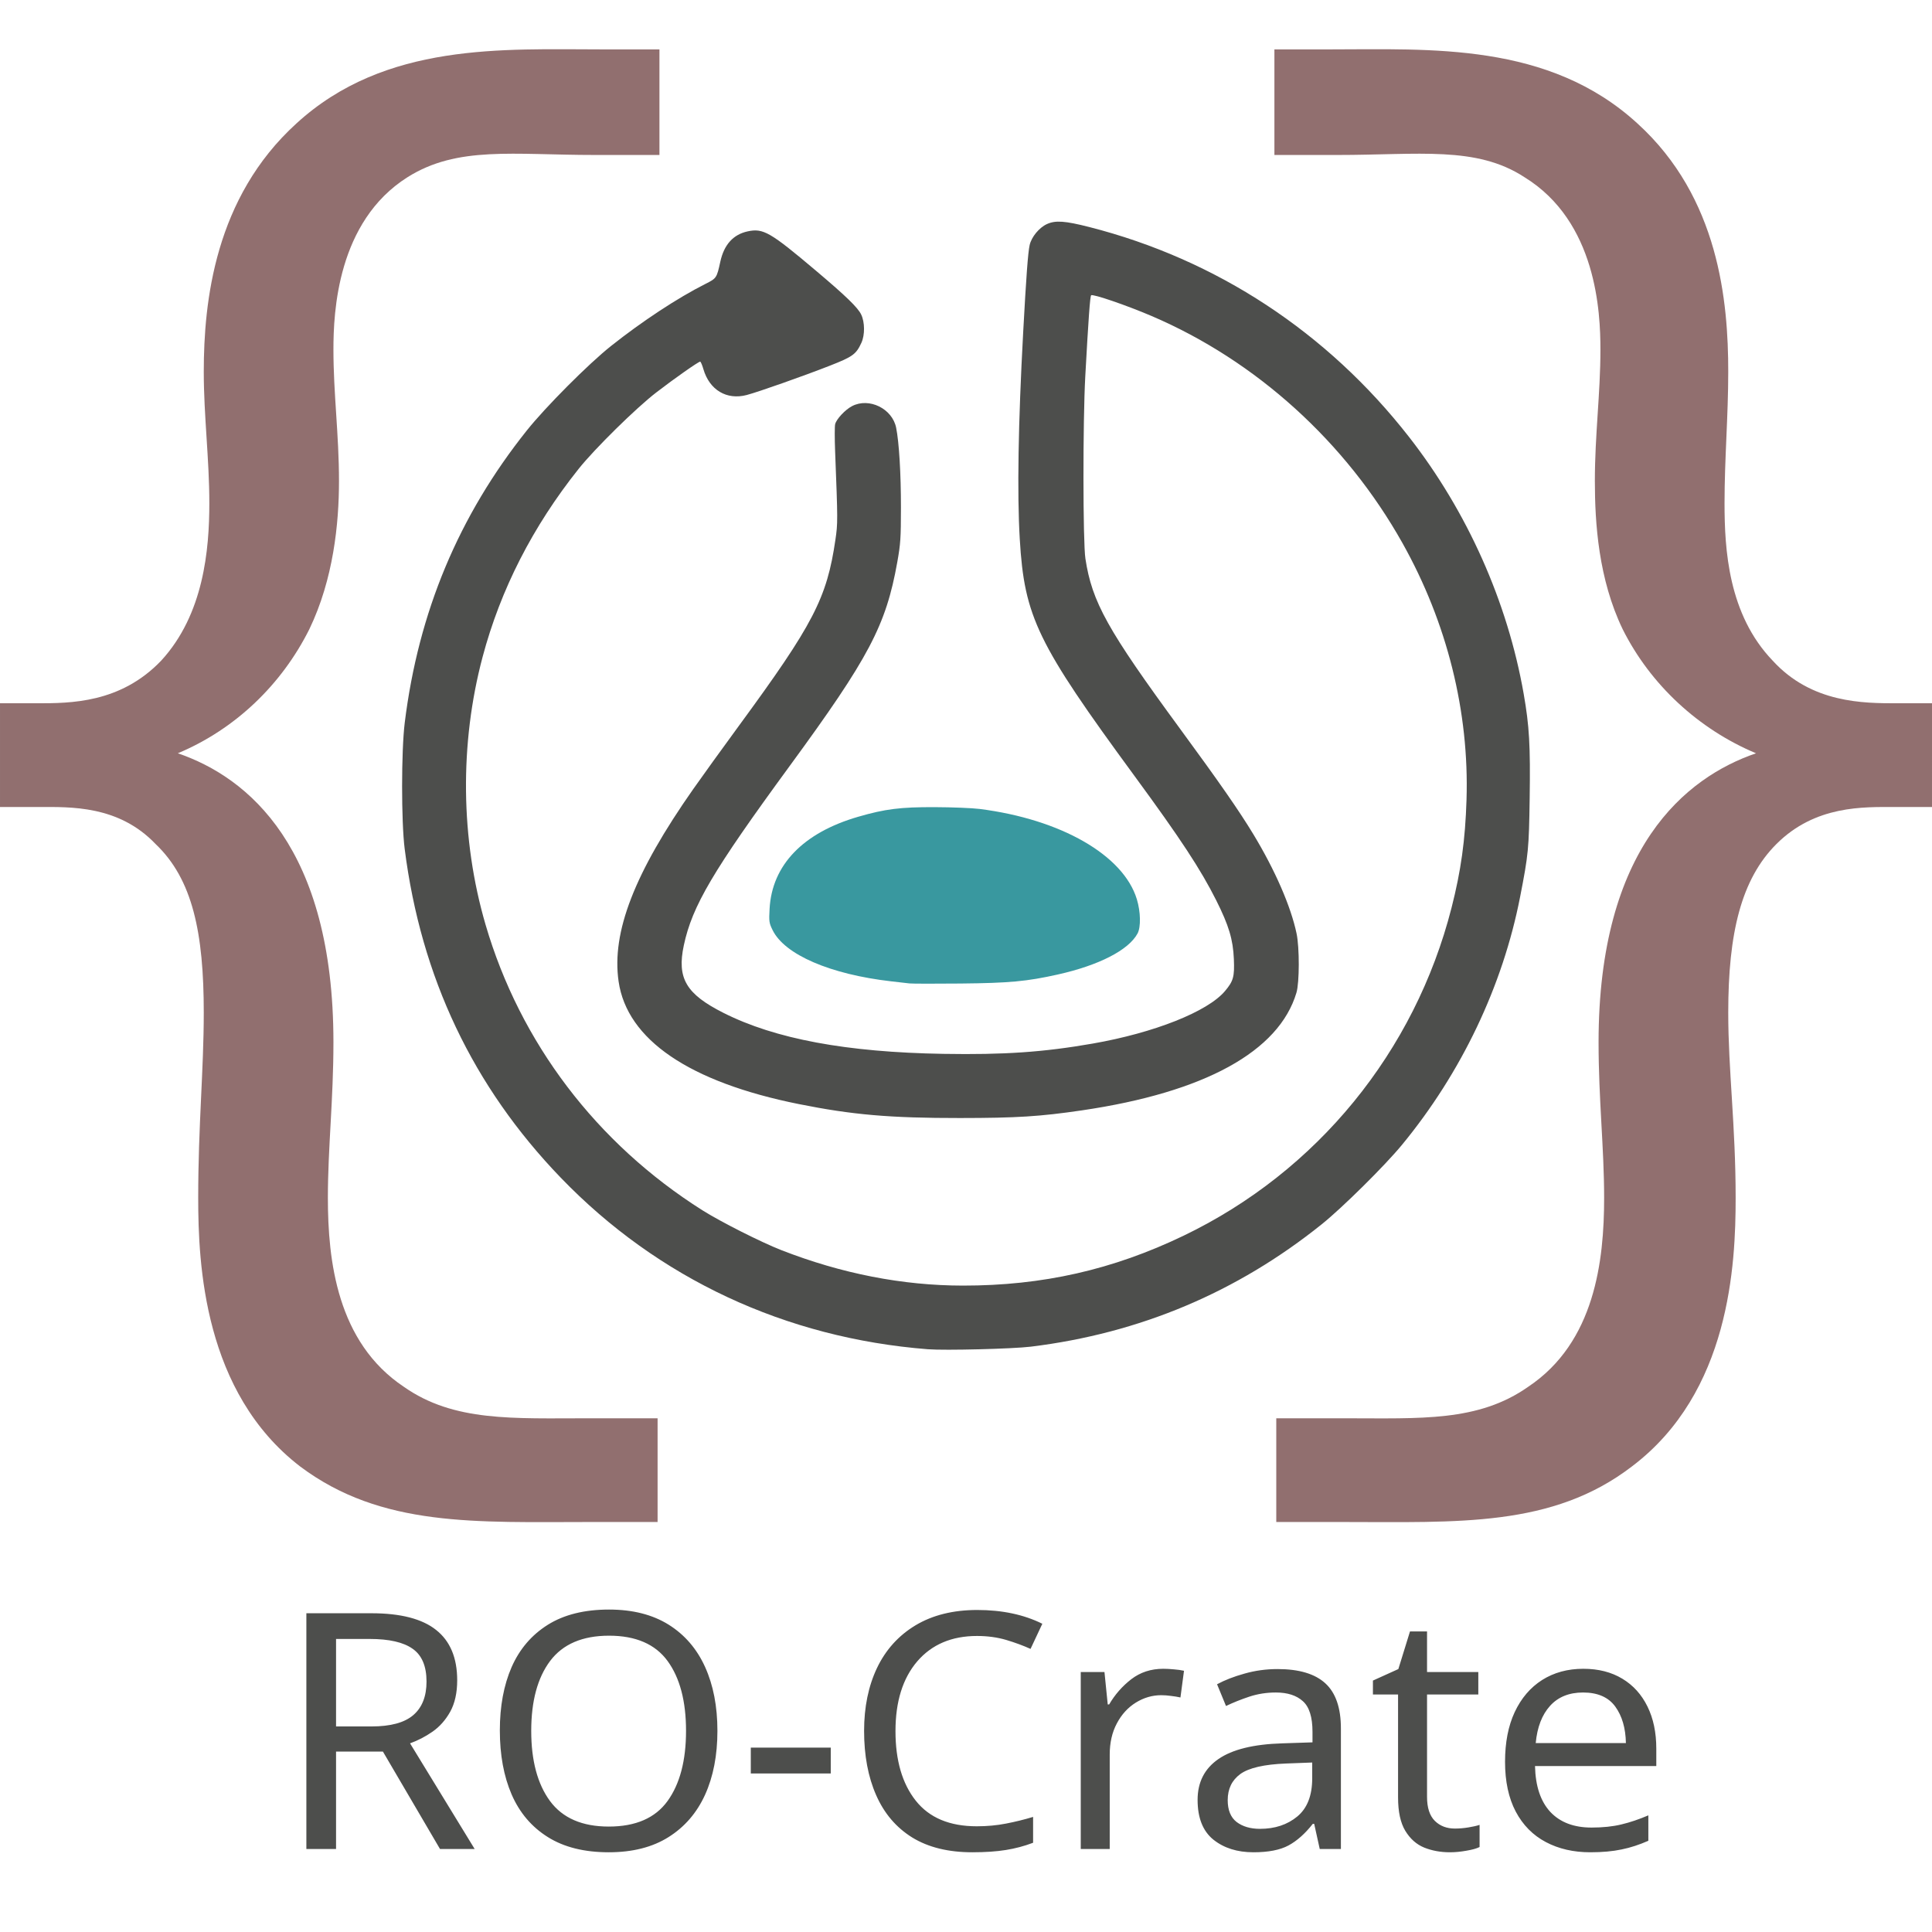
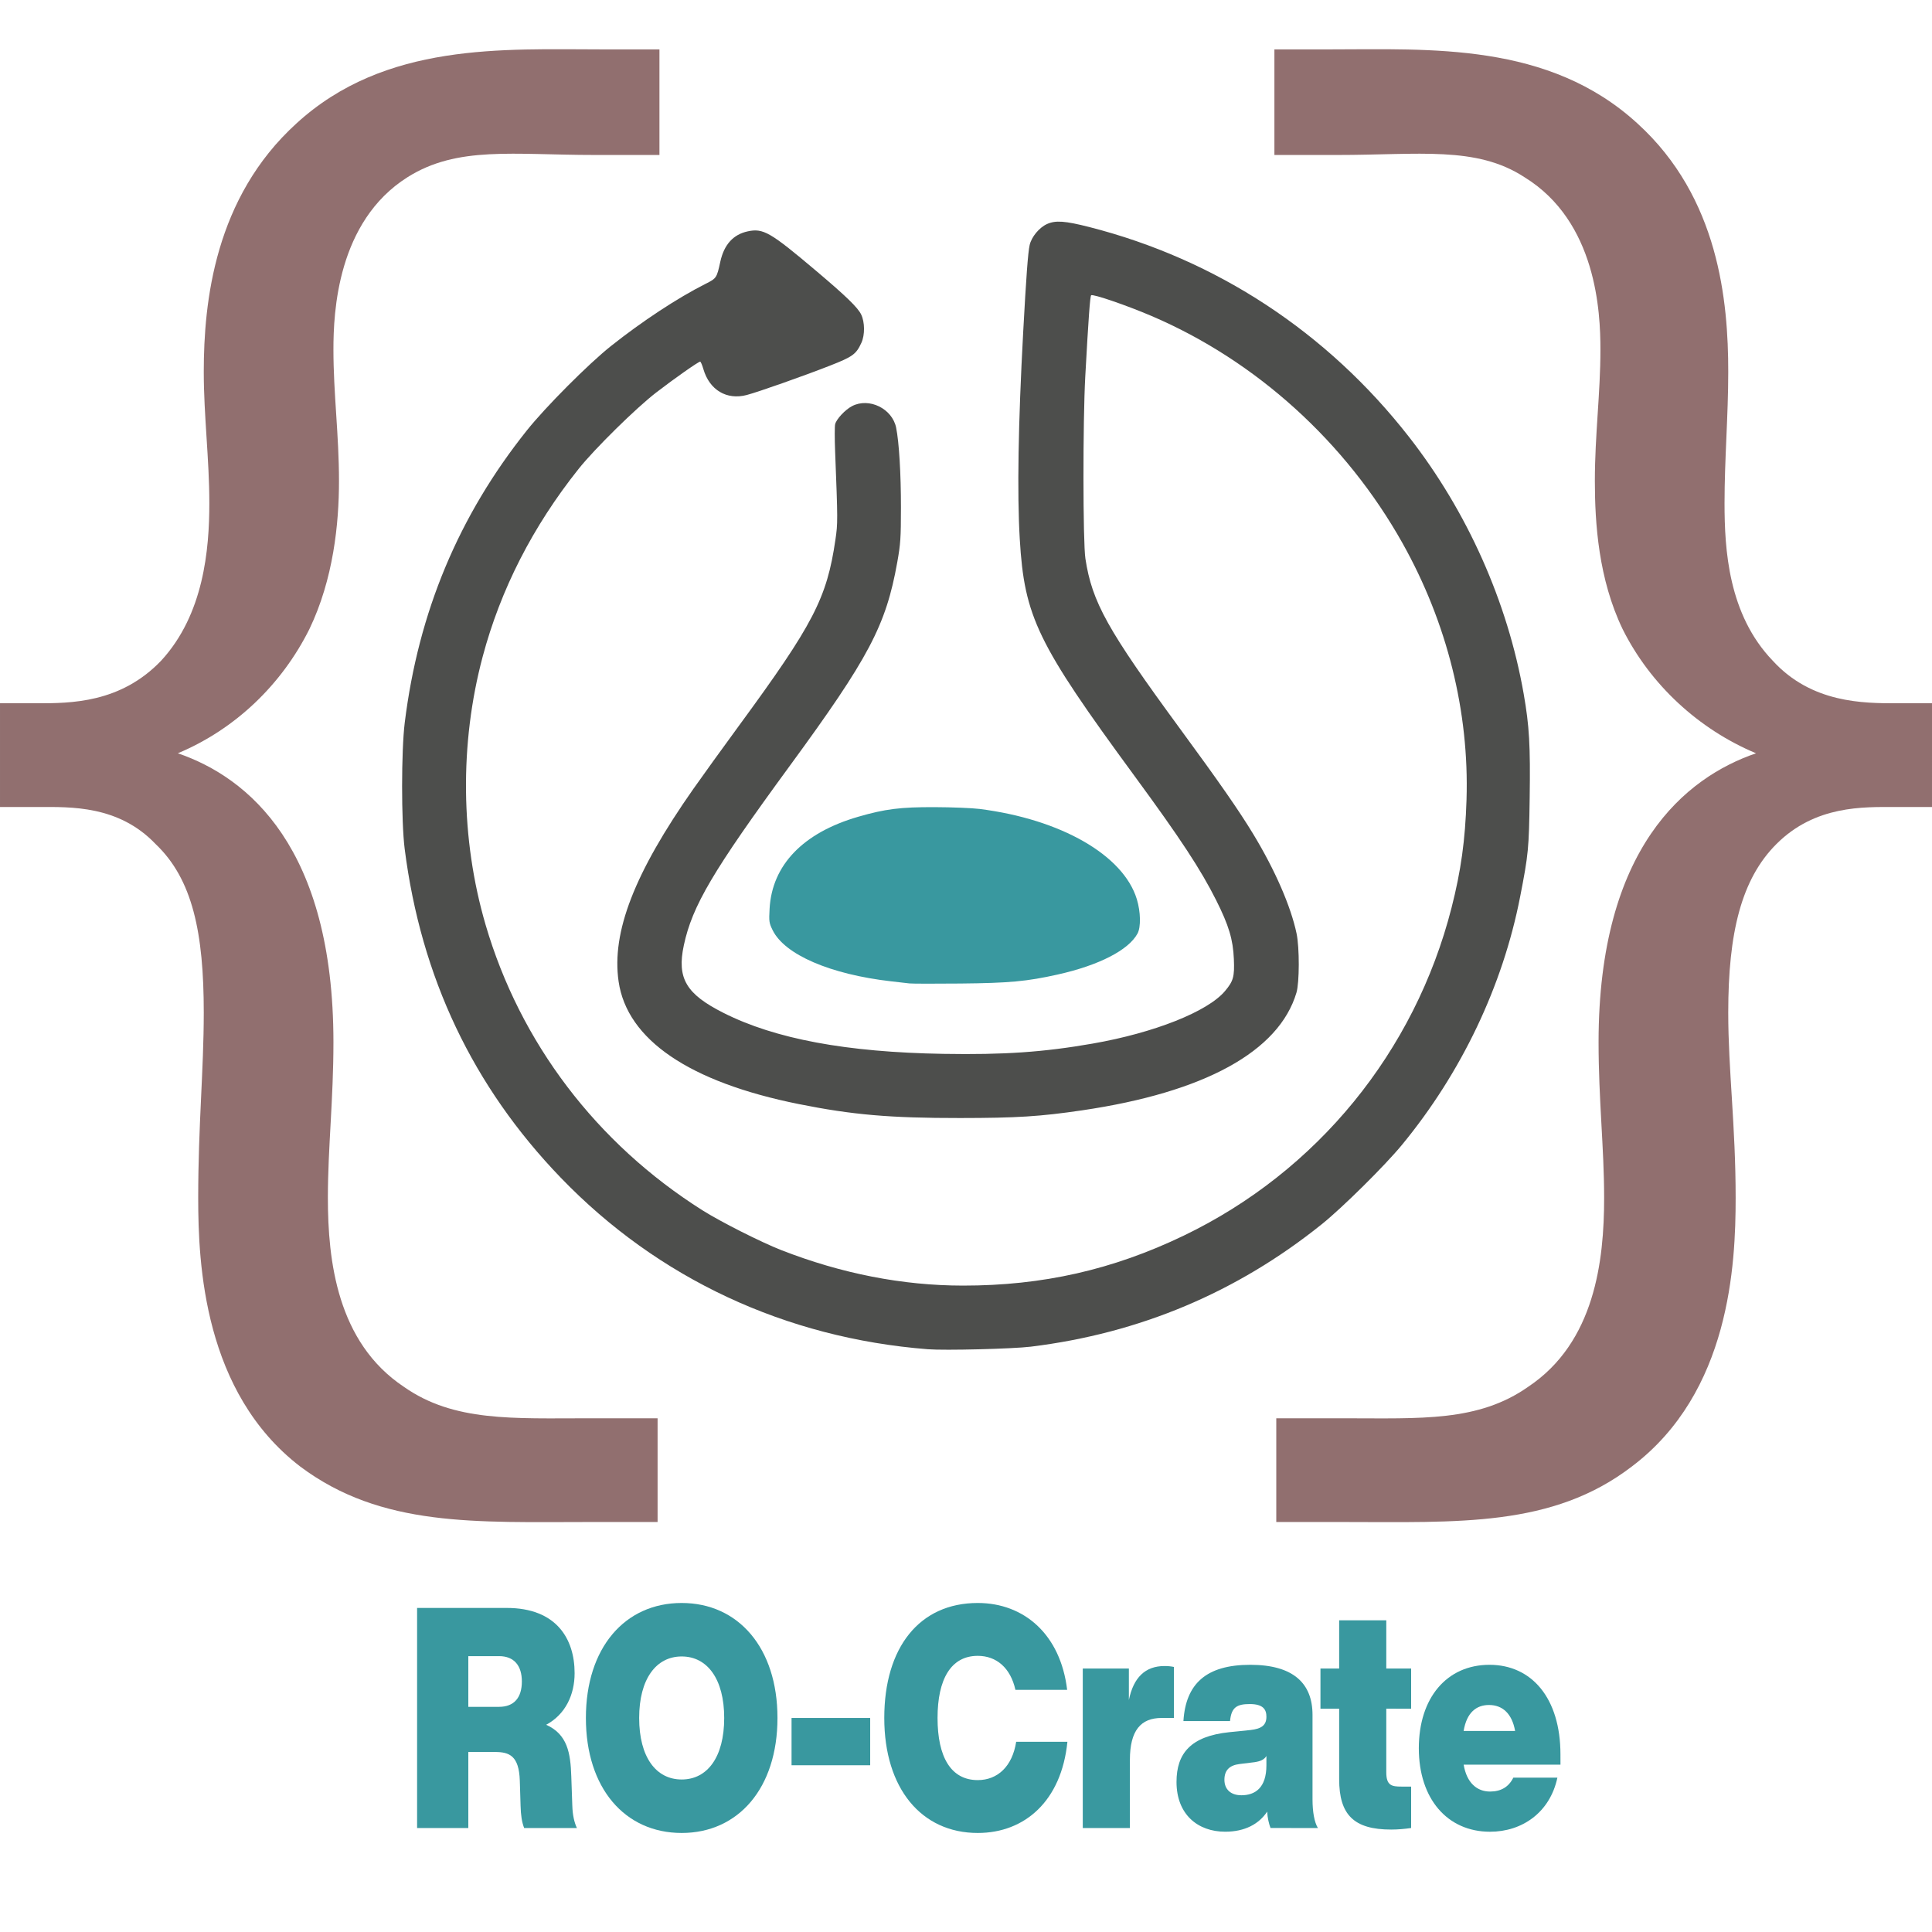
<svg xmlns="http://www.w3.org/2000/svg" id="svg4953" version="1.1" viewBox="0 0 158.75 158.75" height="600" width="600">
  <defs id="defs4947" />
  <g transform="translate(1841.816,-101.8424)" id="layer1">
-     <g id="g4597">
-       <g id="g4582" transform="matrix(0.7468702,0,0,0.7468702,-446.1264,61.40146)">
-         <text id="text4527" y="257.574" x="-1838.544" style="font-style:normal;font-variant:normal;font-weight:normal;font-stretch:normal;font-size:36.331px;line-height:1.25;font-family:'Roboto Slab';-inkscape-font-specification:'Roboto Slab, Normal';font-variant-ligatures:normal;font-variant-caps:normal;font-variant-numeric:normal;font-feature-settings:normal;text-align:start;letter-spacing:0px;word-spacing:0px;writing-mode:lr-tb;text-anchor:start;fill:#4d4e4c;fill-opacity:1;stroke:none;stroke-width:0.189" xml:space="preserve">
-           <tspan style="font-style:normal;font-variant:normal;font-weight:normal;font-stretch:normal;font-size:36.331px;font-family:'Roboto Slab';-inkscape-font-specification:'Roboto Slab, Normal';font-variant-ligatures:normal;font-variant-caps:normal;font-variant-numeric:normal;font-feature-settings:normal;text-align:start;writing-mode:lr-tb;text-anchor:start;fill:#4d4e4c;fill-opacity:1;stroke-width:0.189" y="257.574" x="-1838.544" id="tspan4525">RO-Crate</tspan>
-         </text>
-         <text id="text4527-5" y="257.574" x="-1838.544" style="font-style:normal;font-variant:normal;font-weight:normal;font-stretch:normal;font-size:36.331px;line-height:1.25;font-family:'Roboto Slab';-inkscape-font-specification:'Roboto Slab, Normal';font-variant-ligatures:normal;font-variant-caps:normal;font-variant-numeric:normal;font-feature-settings:normal;text-align:start;letter-spacing:0px;word-spacing:0px;writing-mode:lr-tb;text-anchor:start;opacity:0;fill:#4d4e4c;fill-opacity:1;stroke:none;stroke-width:0.189" xml:space="preserve">
-           <tspan style="font-style:normal;font-variant:normal;font-weight:normal;font-stretch:normal;font-size:36.331px;font-family:'Roboto Slab';-inkscape-font-specification:'Roboto Slab, Normal';font-variant-ligatures:normal;font-variant-caps:normal;font-variant-numeric:normal;font-feature-settings:normal;text-align:start;writing-mode:lr-tb;text-anchor:start;fill:#4d4e4c;fill-opacity:1;stroke-width:0.189" y="257.574" x="-1838.544" id="tspan4525-2">RO-Crate</tspan>
-         </text>
-       </g>
+     <g id="g1724">
      <g id="g4576">
        <g id="g4934" transform="matrix(0.158615,0,0,-0.158615,-1925.711,333.0723)">
          <path id="path285-1-0" d="m 1009.586,758.846 c -73.771,5.793 -139.83,36.656 -190.133,88.831 -45.556,47.252 -72.443,103.883 -80.892,170.383 -1.795,14.126 -1.776,50.752 0.033,65.372 7.092,57.3 27.914,107.119 63.297,151.444 9.707,12.16 31.931,34.453 43.539,43.673 16.198,12.866 34.577,24.953 48.949,32.19 5.748,2.895 5.847,3.043 7.699,11.516 1.927,8.82 6.694,14.091 14.198,15.7 8.045,1.726 11.652,-0.361 35.559,-20.569 15.431,-13.044 21.459,-18.889 23.211,-22.51 1.909,-3.943 1.97,-10.576 0.134,-14.604 -2.723,-5.972 -4.468,-7.245 -16.29,-11.879 -13.692,-5.367 -37.131,-13.634 -43.146,-15.217 -10.38,-2.732 -19.298,2.604 -22.446,13.432 -0.617,2.123 -1.364,3.859 -1.659,3.859 -0.914,0 -13.351,-8.732 -22.742,-15.967 -10.516,-8.101 -31.939,-29.189 -40.239,-39.61 -23.772,-29.845 -40.407,-62.412 -49.71,-97.32 -12.002,-45.038 -11.464,-94.399 1.512,-138.778 17.882,-61.152 57.52,-113.349 112.37,-147.972 9.469,-5.977 30.438,-16.566 40.851,-20.63 31.229,-12.185 62.787,-18.35 94.063,-18.375 41.26,-0.032 77.626,8.196 114.389,25.881 69.046,33.215 119.671,95.192 138.744,169.857 4.897,19.172 7.095,35.014 7.758,55.929 1.447,45.605 -10.054,91.73 -33.143,132.922 -29.391,52.435 -75.838,94.507 -129.894,117.657 -13.026,5.578 -30.63,11.612 -31.425,10.77 -0.564,-0.598 -1.38,-11.881 -3.035,-41.991 -1.286,-23.401 -1.241,-85.838 0.068,-94.426 3.437,-22.54 11.394,-36.839 49.113,-88.252 20.421,-27.835 30.609,-42.5 37.924,-54.59 11.242,-18.581 19.398,-37.318 22.348,-51.344 1.552,-7.378 1.518,-25.362 -0.058,-30.669 -9.046,-30.46 -47.607,-51.625 -111.05,-60.952 -21.779,-3.202 -33.759,-3.957 -63.193,-3.983 -36.253,-0.032 -55.792,1.658 -83.53,7.224 -56.693,11.376 -88.993,33.345 -93.376,63.51 -3.715,25.566 8.169,56.201 38.675,99.69 4.612,6.574 15.2,21.249 23.53,32.611 38.74,52.838 45.682,66.213 50.114,96.561 1.253,8.577 1.249,9.706 -0.159,45.841 -0.258,6.636 -0.251,12.936 0.016,14.001 0.669,2.664 5.19,7.498 8.752,9.357 8.832,4.609 20.861,-1.287 22.85,-11.2 1.523,-7.59 2.494,-23.743 2.482,-41.292 -0.011,-15.923 -0.21,-18.904 -1.894,-28.328 -5.871,-32.851 -14.624,-49.429 -55.802,-105.684 -39.772,-54.335 -50.418,-72.377 -54.782,-92.839 -3.636,-17.051 1.152,-25.201 20.555,-34.986 26.782,-13.507 63.701,-20.386 113.914,-21.225 31.478,-0.526 51.771,0.87 77.283,5.317 31.941,5.567 59.623,16.553 68.605,27.227 4.351,5.171 4.973,7.417 4.588,16.588 -0.424,10.124 -2.613,17.403 -9.152,30.43 -8.037,16.013 -18.513,31.956 -42.32,64.403 -50.403,68.696 -57.039,82.389 -59.433,122.652 -1.407,23.667 -0.813,59.811 1.764,107.238 1.573,28.951 2.491,41.315 3.354,45.151 0.943,4.19 4.939,9.034 8.96,10.861 4.438,2.016 9.356,1.67 21.953,-1.544 65.905,-16.814 123.328,-54.52 165.64,-108.765 30.161,-38.667 51.014,-85.394 59.372,-133.045 2.923,-16.665 3.504,-26.767 3.105,-54.002 -0.386,-26.343 -0.658,-29.157 -4.953,-51.175 -9.012,-46.201 -30.401,-91.087 -61.248,-128.53 -8.829,-10.717 -30.854,-32.515 -41.463,-41.035 -43.991,-35.328 -94.331,-56.521 -150.718,-63.452 -9.36,-1.151 -44.548,-2.033 -53.387,-1.339 z" style="fill:#4d4e4c;stroke-width:0.726" />
          <path style="fill:#39989f;stroke-width:0.968" d="m 1341.822,-1190.148 c -23.665,-0.08 -34.216,1.246 -52.815,6.633 -38.067,11.025 -59.556,33.331 -61.221,63.547 -0.486,8.828 -0.352,9.781 2.082,14.756 8.293,16.95 39.786,30.549 81.93,35.379 5.06,0.58 10.727,1.229 12.592,1.441 1.864,0.213 17.77,0.245 35.348,0.072 33.565,-0.329 45.722,-1.456 67.053,-6.217 28.491,-6.359 48.958,-16.869 55.133,-28.311 2.395,-4.436 2.188,-14.947 -0.463,-23.676 -9.257,-30.476 -52.405,-55.252 -108.648,-62.385 -5.06,-0.642 -19.005,-1.2 -30.99,-1.24 z" transform="matrix(0.75,0,0,-0.75,6.75977,147.0605)" id="path287-8-3" />
        </g>
        <g transform="matrix(0.4496173,0,0,0.4496173,-1441.054,107.8185)" id="text13" style="font-style:normal;font-weight:normal;font-size:70.525px;line-height:1.25;font-family:sans-serif;letter-spacing:0px;word-spacing:0px;fill:#916f6f;fill-opacity:1;stroke:none;stroke-width:1.763" aria-label="{">
          <path id="path3720" style="font-style:normal;font-variant:normal;font-weight:normal;font-stretch:normal;font-size:338.522px;font-family:Inconsolata;-inkscape-font-specification:Inconsolata;fill:#916f6f;stroke-width:1.763" d="m -891.34,115.233 v 18.957 h 7.109 c 5.755,0 14.556,-0.339 21.327,6.77 6.77,6.432 8.802,16.249 8.802,30.805 0,10.494 -1.016,20.65 -1.016,33.852 0,12.187 1.016,35.545 18.619,49.086 14.895,11.171 32.16,10.156 53.148,10.156 h 12.187 v -18.957 h -12.525 c -13.879,0 -24.712,0.677 -33.852,-5.755 -12.187,-8.125 -13.879,-23.019 -13.879,-34.529 0,-9.14 1.016,-17.942 1.016,-28.436 0,-35.545 -15.572,-48.409 -28.436,-52.809 10.494,-4.401 18.957,-12.525 24.035,-22.681 4.401,-9.14 5.416,-19.296 5.416,-27.082 0,-8.463 -1.016,-15.911 -1.016,-24.035 0,-6.77 0.677,-23.358 13.541,-31.483 9.14,-5.755 19.296,-4.062 34.191,-4.062 h 11.848 V -4.265 h -10.494 c -17.942,0 -39.607,-1.354 -55.856,13.541 -14.895,13.541 -16.926,32.498 -16.926,45.362 0,8.125 1.016,15.911 1.016,24.035 0,8.463 -1.016,20.311 -8.802,28.774 -7.447,7.786 -16.588,7.786 -22.681,7.786 z" />
        </g>
        <g transform="matrix(0.4496173,0,0,0.4496173,-1441.054,107.8185)" id="text13-3" style="font-style:normal;font-weight:normal;font-size:70.525px;line-height:1.25;font-family:sans-serif;letter-spacing:0px;word-spacing:0px;fill:#916f6f;fill-opacity:1;stroke:none;stroke-width:1.763" aria-label="}">
          <path id="path3723" style="font-style:normal;font-variant:normal;font-weight:normal;font-stretch:normal;font-size:338.522px;font-family:Inconsolata;-inkscape-font-specification:Inconsolata;fill:#916f6f;stroke-width:1.763" d="m -538.262,115.233 h -6.432 c -6.093,0 -15.572,0 -22.681,-7.786 -8.125,-8.463 -8.802,-20.311 -8.802,-28.774 0,-8.125 0.677,-15.911 0.677,-24.035 0,-12.864 -1.693,-31.821 -16.588,-45.362 -16.249,-14.895 -37.914,-13.541 -56.195,-13.541 h -10.156 V 15.031 h 11.51 c 14.895,0 25.389,-1.693 34.191,4.062 13.202,8.125 13.879,24.712 13.879,31.483 0,8.125 -1.016,15.572 -1.016,24.035 0,7.786 0.677,17.942 5.078,27.082 5.078,10.156 13.879,18.28 24.374,22.681 -12.864,4.401 -28.774,17.265 -28.774,52.809 0,10.494 1.016,19.296 1.016,28.436 0,11.51 -1.693,26.405 -13.879,34.529 -9.14,6.432 -19.634,5.755 -33.514,5.755 h -12.525 v 18.957 h 12.187 c 20.988,0 38.253,1.016 52.809,-10.156 17.942,-13.541 18.957,-36.899 18.957,-49.086 0,-13.202 -1.354,-23.358 -1.354,-33.852 0,-14.556 2.37,-24.374 8.802,-30.805 7.109,-7.109 15.911,-6.77 21.665,-6.77 h 6.77 z" />
        </g>
      </g>
+       <g id="g1052" transform="translate(-41.65474,59.05888)" style="fill:#39989f;fill-opacity:1">
+         <g id="text838-7-1-2" style="font-style:normal;font-variant:normal;font-weight:900;font-stretch:normal;font-size:9.634px;line-height:1.25;font-family:'Helvetica Now Display';-inkscape-font-specification:'Helvetica Now Display, Heavy';font-variant-ligatures:normal;font-variant-caps:normal;font-variant-numeric:normal;font-feature-settings:normal;text-align:start;letter-spacing:0px;word-spacing:0px;writing-mode:lr-tb;text-anchor:start;opacity:1;fill:#39989f;fill-opacity:1;stroke:none;stroke-width:0.241" transform="scale(0.910261,1.098586)" aria-label="  RO-Crate">
+           <path id="path1023" style="font-style:normal;font-variant:normal;font-weight:900;font-stretch:normal;font-size:23.121px;font-family:'Helvetica Now Display';-inkscape-font-specification:'Helvetica Now Display, Heavy';font-variant-ligatures:normal;font-variant-caps:normal;font-variant-numeric:normal;font-feature-settings:normal;text-align:start;writing-mode:lr-tb;text-anchor:start;fill:#39989f;fill-opacity:1;stroke-width:0.241" d="m -1925.97,174.006 -0.092,-2.196 c -0.069,-1.757 -0.347,-3.144 -2.266,-3.861 1.757,-0.786 2.566,-2.266 2.566,-3.861 0,-2.566 -1.642,-4.878 -6.127,-4.878 h -8.092 v 16.462 h 4.624 v -5.688 h 2.405 c 1.295,0 2.173,0.277 2.243,2.15 l 0.069,1.873 c 0.023,0.717 0.116,1.225 0.324,1.665 h 4.763 c -0.231,-0.393 -0.393,-0.971 -0.416,-1.665 z m -9.387,-7.399 v -3.792 h 2.775 c 1.364,0 2.058,0.717 2.058,1.896 0,1.202 -0.694,1.896 -2.058,1.896 z" />
+           <path id="path1025" style="font-style:normal;font-variant:normal;font-weight:900;font-stretch:normal;font-size:23.121px;font-family:'Helvetica Now Display';-inkscape-font-specification:'Helvetica Now Display, Heavy';font-variant-ligatures:normal;font-variant-caps:normal;font-variant-numeric:normal;font-feature-settings:normal;text-align:start;writing-mode:lr-tb;text-anchor:start;fill:#39989f;fill-opacity:1;stroke-width:0.241" d="m -1916.097,176.041 c 5.11,0 8.647,-3.352 8.647,-8.601 0,-5.248 -3.538,-8.601 -8.647,-8.601 -5.133,0 -8.647,3.352 -8.647,8.601 0,5.248 3.514,8.601 8.647,8.601 z m 0,-4 c -2.312,0 -3.838,-1.665 -3.838,-4.601 0,-2.913 1.526,-4.601 3.838,-4.601 2.312,0 3.838,1.688 3.838,4.601 0,2.936 -1.526,4.601 -3.838,4.601 z" />
+           <path id="path1027" style="font-style:normal;font-variant:normal;font-weight:900;font-stretch:normal;font-size:23.121px;font-family:'Helvetica Now Display';-inkscape-font-specification:'Helvetica Now Display, Heavy';font-variant-ligatures:normal;font-variant-caps:normal;font-variant-numeric:normal;font-feature-settings:normal;text-align:start;writing-mode:lr-tb;text-anchor:start;fill:#39989f;fill-opacity:1;stroke-width:0.241" d="m -1906.179,170.977 h 7.098 v -3.537 h -7.098 z" />
+           <path id="path1029" style="font-style:normal;font-variant:normal;font-weight:900;font-stretch:normal;font-size:23.121px;font-family:'Helvetica Now Display';-inkscape-font-specification:'Helvetica Now Display, Heavy';font-variant-ligatures:normal;font-variant-caps:normal;font-variant-numeric:normal;font-feature-settings:normal;text-align:start;writing-mode:lr-tb;text-anchor:start;fill:#39989f;fill-opacity:1;stroke-width:0.241" d="m -1889.37,176.041 c 4.254,0 7.56,-2.405 8.092,-6.821 h -4.624 c -0.347,1.85 -1.688,2.867 -3.468,2.867 -2.428,0 -3.63,-1.734 -3.63,-4.647 0,-2.89 1.202,-4.647 3.63,-4.647 1.688,0 2.959,0.902 3.399,2.543 h 4.67 c -0.601,-4.162 -3.907,-6.497 -8.069,-6.497 -5.271,0 -8.439,3.329 -8.439,8.601 0,5.271 3.353,8.601 8.439,8.601 z" />
+           <path id="path1031" style="font-style:normal;font-variant:normal;font-weight:900;font-stretch:normal;font-size:23.121px;font-family:'Helvetica Now Display';-inkscape-font-specification:'Helvetica Now Display, Heavy';font-variant-ligatures:normal;font-variant-caps:normal;font-variant-numeric:normal;font-feature-settings:normal;text-align:start;writing-mode:lr-tb;text-anchor:start;fill:#39989f;fill-opacity:1;stroke-width:0.241" d="m -1872.515,163.555 c -1.734,0 -2.798,0.855 -3.214,2.543 v -2.358 h -4.162 v 11.93 h 4.254 v -5.087 c 0,-2.22 0.994,-3.144 2.867,-3.144 h 1.11 v -3.815 c -0.254,-0.046 -0.532,-0.069 -0.855,-0.069 z" />
+           <path id="path1033" style="font-style:normal;font-variant:normal;font-weight:900;font-stretch:normal;font-size:23.121px;font-family:'Helvetica Now Display';-inkscape-font-specification:'Helvetica Now Display, Heavy';font-variant-ligatures:normal;font-variant-caps:normal;font-variant-numeric:normal;font-feature-settings:normal;text-align:start;writing-mode:lr-tb;text-anchor:start;fill:#39989f;fill-opacity:1;stroke-width:0.241" d="m -1858.666,175.671 c -0.324,-0.439 -0.486,-1.225 -0.486,-2.15 v -6.312 c 0,-2.358 -1.734,-3.746 -5.618,-3.746 -4,0 -5.826,1.433 -6.035,4.208 h 4.208 c 0.116,-1.017 0.601,-1.272 1.78,-1.272 1.225,0 1.503,0.416 1.503,0.948 0,0.647 -0.462,0.902 -1.433,0.994 l -1.919,0.162 c -3.491,0.301 -4.763,1.595 -4.763,3.722 0,2.428 1.919,3.722 4.393,3.722 1.78,0 3.052,-0.578 3.792,-1.503 0.023,0.462 0.162,0.925 0.301,1.225 z m -6.913,-2.451 c -0.948,0 -1.526,-0.439 -1.526,-1.156 0,-0.717 0.463,-1.087 1.364,-1.179 l 1.364,-0.139 c 0.532,-0.069 0.855,-0.185 1.063,-0.462 v 0.694 c 0,1.688 -1.017,2.243 -2.266,2.243 z" />
+           <path id="path1035" style="font-style:normal;font-variant:normal;font-weight:900;font-stretch:normal;font-size:23.121px;font-family:'Helvetica Now Display';-inkscape-font-specification:'Helvetica Now Display, Heavy';font-variant-ligatures:normal;font-variant-caps:normal;font-variant-numeric:normal;font-feature-settings:normal;text-align:start;writing-mode:lr-tb;text-anchor:start;fill:#39989f;fill-opacity:1;stroke-width:0.241" d="m -1850.25,166.746 v -3.006 h -2.243 v -3.607 h -4.254 v 3.607 h -1.688 v 3.006 h 1.688 v 5.271 c 0,2.659 1.318,3.769 4.694,3.769 0.601,0 1.225,-0.046 1.803,-0.116 v -3.098 h -0.879 c -0.856,0 -1.364,-0.069 -1.364,-1.064 v -4.763 z" />
+           <path id="path1037" style="font-style:normal;font-variant:normal;font-weight:900;font-stretch:normal;font-size:23.121px;font-family:'Helvetica Now Display';-inkscape-font-specification:'Helvetica Now Display, Heavy';font-variant-ligatures:normal;font-variant-caps:normal;font-variant-numeric:normal;font-feature-settings:normal;text-align:start;writing-mode:lr-tb;text-anchor:start;fill:#39989f;fill-opacity:1;stroke-width:0.241" d="m -1836.771,170.168 c 0,-4.231 -2.613,-6.705 -6.404,-6.705 -3.861,0 -6.381,2.474 -6.381,6.243 0,3.769 2.566,6.243 6.428,6.243 2.89,0 5.41,-1.433 6.081,-4.046 h -3.977 c -0.416,0.694 -1.11,1.04 -2.104,1.04 -1.179,0 -2.104,-0.647 -2.381,-2.011 h 8.74 z m -6.451,-3.699 c 1.225,0 2.081,0.647 2.358,1.942 h -4.647 c 0.277,-1.387 1.156,-1.942 2.289,-1.942 z" />
+         </g>
+         <text transform="scale(0.910261,1.098586)" id="text838-7-1" y="146.77" x="-1941.137" style="font-style:normal;font-variant:normal;font-weight:900;font-stretch:normal;font-size:9.634px;line-height:1.25;font-family:'Helvetica Now Display';-inkscape-font-specification:'Helvetica Now Display, Heavy';font-variant-ligatures:normal;font-variant-caps:normal;font-variant-numeric:normal;font-feature-settings:normal;text-align:start;letter-spacing:0px;word-spacing:0px;writing-mode:lr-tb;text-anchor:start;opacity:0;fill:#39989f;fill-opacity:1;stroke:none;stroke-width:0.241" xml:space="preserve">
+           <tspan style="font-style:normal;font-variant:normal;font-weight:900;font-stretch:normal;font-size:23.121px;font-family:'Helvetica Now Display';-inkscape-font-specification:'Helvetica Now Display, Heavy';font-variant-ligatures:normal;font-variant-caps:normal;font-variant-numeric:normal;font-feature-settings:normal;text-align:start;writing-mode:lr-tb;text-anchor:start;fill:#39989f;fill-opacity:1;stroke-width:0.241" y="146.77" x="-1941.137" id="tspan836-4-9"> </tspan>
+           <tspan id="tspan840-1-6" style="font-style:normal;font-variant:normal;font-weight:900;font-stretch:normal;font-size:23.121px;font-family:'Helvetica Now Display';-inkscape-font-specification:'Helvetica Now Display, Heavy';font-variant-ligatures:normal;font-variant-caps:normal;font-variant-numeric:normal;font-feature-settings:normal;text-align:start;writing-mode:lr-tb;text-anchor:start;fill:#39989f;fill-opacity:1;stroke-width:0.241" y="175.671" x="-1941.137">RO-Crate</tspan>
+         </text>
+       </g>
    </g>
  </g>
</svg>
